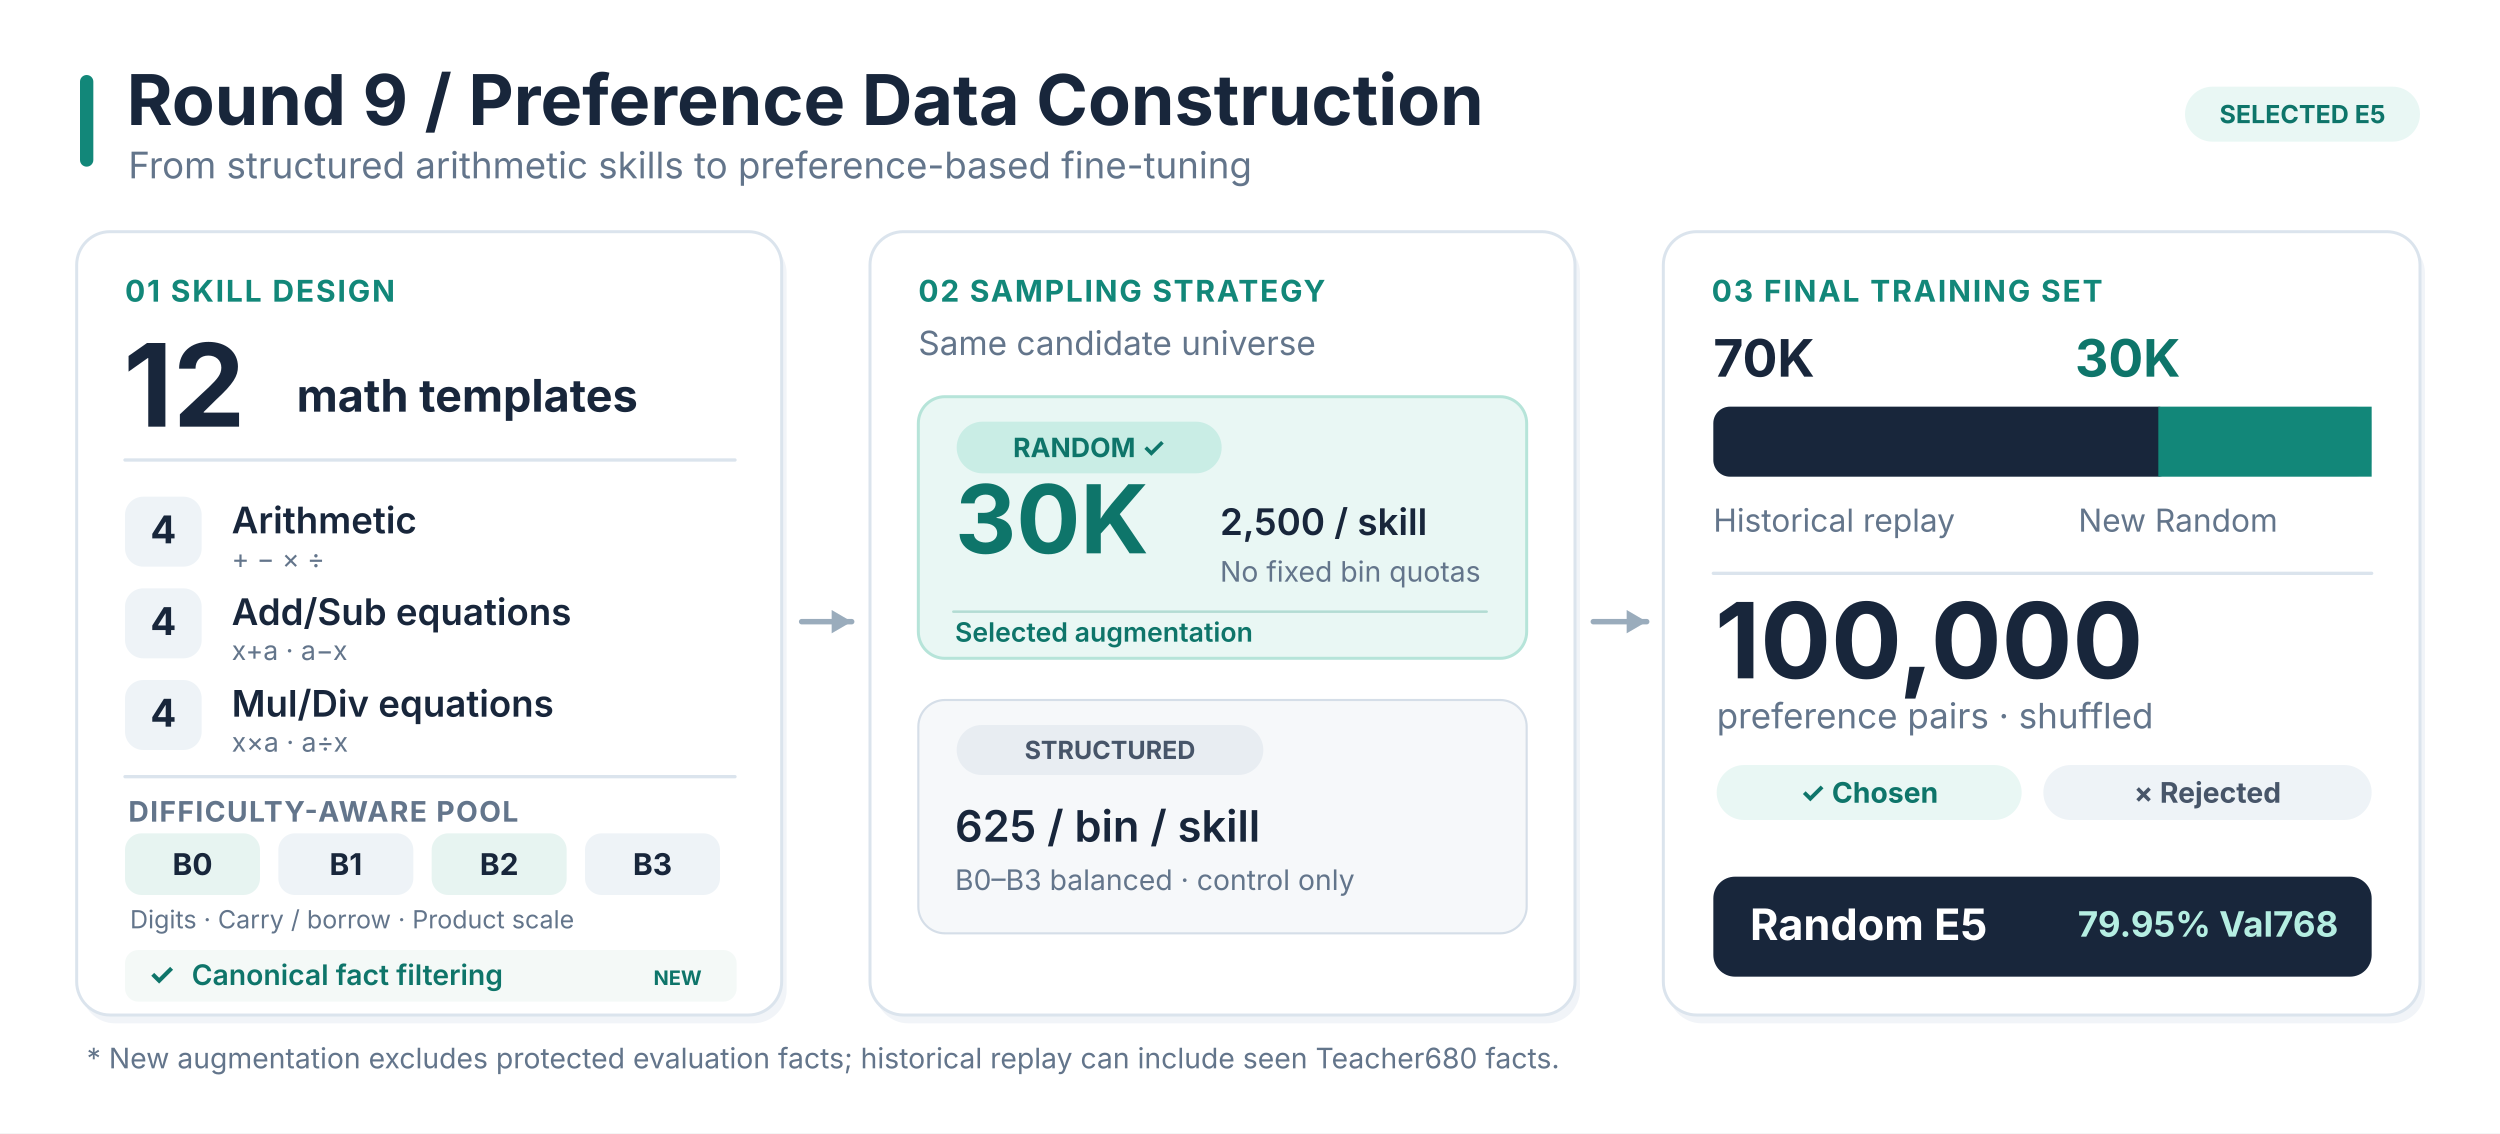
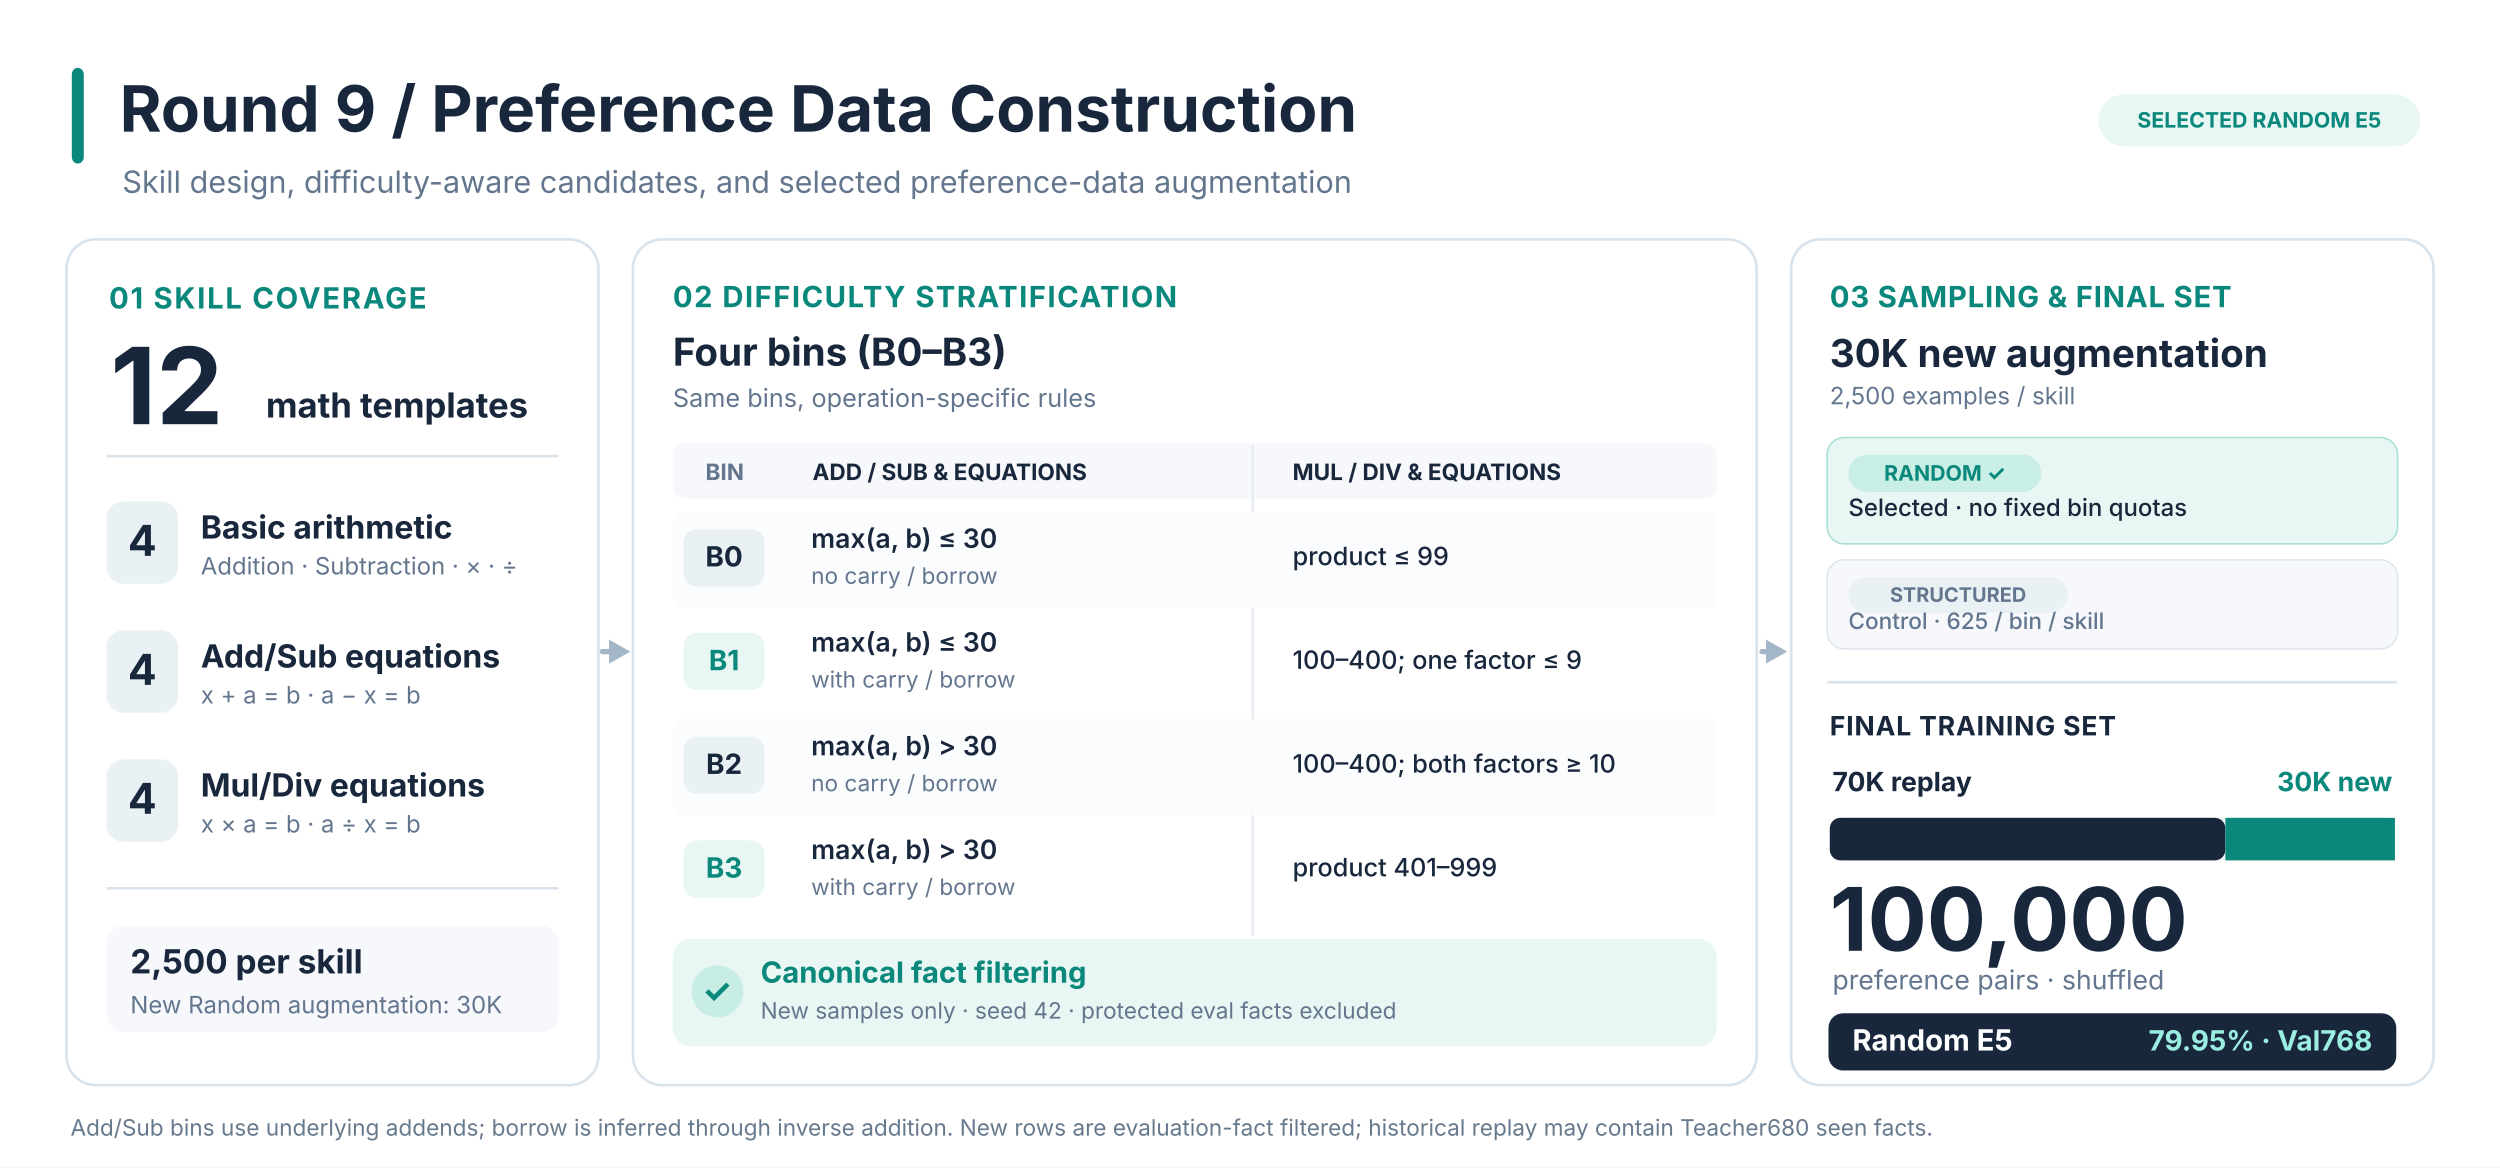
- <svg xmlns="http://www.w3.org/2000/svg" baseProfile="full" height="680" version="1.1" viewBox="0 0 1500 680" width="1500">
-   <defs />
-   <rect fill="#FFFFFF" height="680" rx="0" ry="0" stroke="none" stroke-width="1" width="1500" x="0" y="0" />
-   <rect fill="#128779" height="55" rx="4" ry="4" stroke="none" stroke-width="1" width="8" x="48" y="45" />
-   <text fill="#18263B" font-family="Inter, Arial, Helvetica, sans-serif" font-size="42" font-weight="700" x="76" y="75">Round 9  /  Preference Data Construction</text>
-   <text fill="#63758B" font-family="Inter, Arial, Helvetica, sans-serif" font-size="22" font-weight="400" x="77" y="107">From structured arithmetic skills to preference-based fine-tuning</text>
-   <rect fill="#E9F7F4" height="33" rx="16.5" ry="16.5" stroke="none" stroke-width="1" width="141" x="1311" y="52" />
-   <text fill="#0E756A" font-family="Inter, Arial, Helvetica, sans-serif" font-size="15" font-weight="700" text-anchor="middle" x="1381.5" y="73.9">SELECTED  E5</text>
-   <rect fill="#F1F4F8" height="470" rx="20" ry="20" stroke="none" stroke-width="1" width="423" x="49" y="144" />
-   <rect fill="#FFFFFF" height="470" rx="20" ry="20" stroke="#DBE4ED" stroke-width="1.8" width="423" x="46" y="139" />
-   <rect fill="#F1F4F8" height="470" rx="20" ry="20" stroke="none" stroke-width="1" width="423" x="525" y="144" />
-   <rect fill="#FFFFFF" height="470" rx="20" ry="20" stroke="#DBE4ED" stroke-width="1.8" width="423" x="522" y="139" />
-   <rect fill="#F1F4F8" height="470" rx="20" ry="20" stroke="none" stroke-width="1" width="454" x="1001" y="144" />
-   <rect fill="#FFFFFF" height="470" rx="20" ry="20" stroke="#DBE4ED" stroke-width="1.8" width="454" x="998" y="139" />
-   <line stroke="#9AACBC" stroke-linecap="round" stroke-width="3.3" x1="481" x2="511" y1="373" y2="373" />
-   <polygon fill="#9AACBC" points="511,373 499,366 499,380" />
-   <line stroke="#9AACBC" stroke-linecap="round" stroke-width="3.3" x1="956" x2="988" y1="373" y2="373" />
-   <polygon fill="#9AACBC" points="988,373 976,366 976,380" />
-   <text fill="#128779" font-family="Inter, Arial, Helvetica, sans-serif" font-size="18" font-weight="700" letter-spacing="1.1" x="75" y="181">01  SKILL DESIGN</text>
-   <text fill="#18263B" font-family="Inter, Arial, Helvetica, sans-serif" font-size="69" font-weight="700" x="74" y="256">12</text>
-   <text fill="#18263B" font-family="Inter, Arial, Helvetica, sans-serif" font-size="27" font-weight="700" x="178" y="247">math templates</text>
-   <line stroke="#DBE4ED" stroke-linecap="round" stroke-width="2" x1="75" x2="441" y1="276" y2="276" />
-   <rect fill="#EEF3F7" height="42" rx="11" ry="11" stroke="none" stroke-width="1" width="46" x="75" y="298" />
-   <text fill="#18263B" font-family="Inter, Arial, Helvetica, sans-serif" font-size="23" font-weight="700" text-anchor="middle" x="98" y="326">4</text>
-   <text fill="#18263B" font-family="Inter, Arial, Helvetica, sans-serif" font-size="22" font-weight="600" x="139" y="320">Arithmetic</text>
-   <text fill="#63758B" font-family="Inter, Arial, Helvetica, sans-serif" font-size="16" font-weight="400" x="139" y="341">+  −  ×  ÷</text>
-   <rect fill="#EEF3F7" height="42" rx="11" ry="11" stroke="none" stroke-width="1" width="46" x="75" y="353" />
-   <text fill="#18263B" font-family="Inter, Arial, Helvetica, sans-serif" font-size="23" font-weight="700" text-anchor="middle" x="98" y="381">4</text>
-   <text fill="#18263B" font-family="Inter, Arial, Helvetica, sans-serif" font-size="22" font-weight="600" x="139" y="375">Add/Sub equations</text>
-   <text fill="#63758B" font-family="Inter, Arial, Helvetica, sans-serif" font-size="16" font-weight="400" x="139" y="396">x+a · a−x</text>
-   <rect fill="#EEF3F7" height="42" rx="11" ry="11" stroke="none" stroke-width="1" width="46" x="75" y="408" />
-   <text fill="#18263B" font-family="Inter, Arial, Helvetica, sans-serif" font-size="23" font-weight="700" text-anchor="middle" x="98" y="436">4</text>
-   <text fill="#18263B" font-family="Inter, Arial, Helvetica, sans-serif" font-size="22" font-weight="600" x="139" y="430">Mul/Div equations</text>
-   <text fill="#63758B" font-family="Inter, Arial, Helvetica, sans-serif" font-size="16" font-weight="400" x="139" y="451">x×a · a÷x</text>
-   <line stroke="#DBE4ED" stroke-linecap="round" stroke-width="2" x1="75" x2="441" y1="466" y2="466" />
-   <text fill="#63758B" font-family="Inter, Arial, Helvetica, sans-serif" font-size="17" font-weight="700" letter-spacing=".8" x="77" y="493">DIFFICULTY-AWARE POOL</text>
-   <rect fill="#E7F4F1" height="37" rx="10" ry="10" stroke="none" stroke-width="1" width="81" x="75" y="500" />
-   <text fill="#18263B" font-family="Inter, Arial, Helvetica, sans-serif" font-size="18" font-weight="700" text-anchor="middle" x="115.5" y="525">B0</text>
-   <rect fill="#EEF3F7" height="37" rx="10" ry="10" stroke="none" stroke-width="1" width="81" x="167" y="500" />
-   <text fill="#18263B" font-family="Inter, Arial, Helvetica, sans-serif" font-size="18" font-weight="700" text-anchor="middle" x="207.5" y="525">B1</text>
-   <rect fill="#E7F4F1" height="37" rx="10" ry="10" stroke="none" stroke-width="1" width="81" x="259" y="500" />
-   <text fill="#18263B" font-family="Inter, Arial, Helvetica, sans-serif" font-size="18" font-weight="700" text-anchor="middle" x="299.5" y="525">B2</text>
-   <rect fill="#EEF3F7" height="37" rx="10" ry="10" stroke="none" stroke-width="1" width="81" x="351" y="500" />
-   <text fill="#18263B" font-family="Inter, Arial, Helvetica, sans-serif" font-size="18" font-weight="700" text-anchor="middle" x="391.5" y="525">B3</text>
-   <text fill="#63758B" font-family="Inter, Arial, Helvetica, sans-serif" font-size="15" font-weight="400" x="78" y="557">Digits  ·  Carry / borrow  ·  Product scale</text>
-   <rect fill="#F4F9F7" height="31" rx="8" ry="8" stroke="none" stroke-width="1" width="367" x="75" y="570" />
-   <text fill="#0E756A" font-family="Inter, Arial, Helvetica, sans-serif" font-size="18" font-weight="700" x="89" y="591">✓</text>
-   <text fill="#0E756A" font-family="Inter, Arial, Helvetica, sans-serif" font-size="17" font-weight="600" x="115" y="591">Canonical fact filtering</text>
-   <text fill="#0E756A" font-family="Inter, Arial, Helvetica, sans-serif" font-size="12" font-weight="700" text-anchor="end" x="421" y="591">NEW</text>
-   <text fill="#128779" font-family="Inter, Arial, Helvetica, sans-serif" font-size="18" font-weight="700" letter-spacing="1.05" x="551" y="181">02  SAMPLING STRATEGY</text>
-   <text fill="#63758B" font-family="Inter, Arial, Helvetica, sans-serif" font-size="20" font-weight="400" x="551" y="213">Same candidate universe</text>
-   <rect fill="#E9F7F4" height="157" rx="16" ry="16" stroke="#B6E4D9" stroke-width="1.8" width="365" x="551" y="238" />
-   <rect fill="#C9EDE5" height="31" rx="15.5" ry="15.5" stroke="none" stroke-width="1" width="159" x="574" y="253" />
-   <text fill="#0E756A" font-family="Inter, Arial, Helvetica, sans-serif" font-size="16" font-weight="700" text-anchor="middle" x="653.5" y="274.26">RANDOM  ✓</text>
-   <text fill="#0E756A" font-family="Inter, Arial, Helvetica, sans-serif" font-size="57" font-weight="700" x="573" y="332">30K</text>
-   <text fill="#18263B" font-family="Inter, Arial, Helvetica, sans-serif" font-size="22" font-weight="600" x="732" y="321">2,500 / skill</text>
-   <text fill="#63758B" font-family="Inter, Arial, Helvetica, sans-serif" font-size="17" font-weight="400" x="732" y="349">No fixed bin quotas</text>
-   <line stroke="#B3DCD3" stroke-linecap="round" stroke-width="1.5" x1="572" x2="892" y1="367" y2="367" />
-   <text fill="#0E756A" font-family="Inter, Arial, Helvetica, sans-serif" font-size="16" font-weight="600" x="573" y="385">Selected augmentation</text>
-   <rect fill="#F6F8FA" height="140" rx="16" ry="16" stroke="#D5DEE8" stroke-width="1.3" width="365" x="551" y="420" />
-   <rect fill="#E8EDF2" height="30" rx="15.0" ry="15.0" stroke="none" stroke-width="1" width="184" x="574" y="435" />
-   <text fill="#475569" font-family="Inter, Arial, Helvetica, sans-serif" font-size="15" font-weight="700" text-anchor="middle" x="666.0" y="455.4">STRUCTURED</text>
-   <text fill="#18263B" font-family="Inter, Arial, Helvetica, sans-serif" font-size="26" font-weight="600" x="573" y="505">625 / bin / skill</text>
-   <text fill="#63758B" font-family="Inter, Arial, Helvetica, sans-serif" font-size="17" font-weight="400" x="573" y="534">B0–B3 balanced · control only</text>
-   <text fill="#128779" font-family="Inter, Arial, Helvetica, sans-serif" font-size="18" font-weight="700" letter-spacing="1.1" x="1027" y="181">03  FINAL TRAINING SET</text>
-   <text fill="#18263B" font-family="Inter, Arial, Helvetica, sans-serif" font-size="31" font-weight="700" x="1028" y="226">70K</text>
-   <text fill="#0E756A" font-family="Inter, Arial, Helvetica, sans-serif" font-size="31" font-weight="700" x="1245" y="226">30K</text>
-   <rect fill="#E5ECEF" height="42" rx="10" ry="10" stroke="none" stroke-width="1" width="395" x="1028" y="244" />
-   <rect fill="#18263B" height="42" rx="10" ry="10" stroke="none" stroke-width="1" width="276.5" x="1028" y="244" />
-   <rect fill="#128779" height="42" rx="0" ry="0" stroke="none" stroke-width="1" width="128" x="1295" y="244" />
-   <text fill="#63758B" font-family="Inter, Arial, Helvetica, sans-serif" font-size="19" font-weight="400" x="1028" y="319">Historical replay</text>
-   <text fill="#63758B" font-family="Inter, Arial, Helvetica, sans-serif" font-size="19" font-weight="400" x="1247" y="319">New Random</text>
-   <line stroke="#DBE4ED" stroke-linecap="round" stroke-width="2" x1="1028" x2="1423" y1="344" y2="344" />
-   <text fill="#18263B" font-family="Inter, Arial, Helvetica, sans-serif" font-size="63" font-weight="700" x="1029" y="407">100,000</text>
-   <text fill="#63758B" font-family="Inter, Arial, Helvetica, sans-serif" font-size="21" font-weight="400" x="1030" y="437">preference pairs  ·  shuffled</text>
-   <rect fill="#E9F7F4" height="33" rx="16.5" ry="16.5" stroke="none" stroke-width="1" width="183" x="1030" y="459" />
-   <text fill="#0E756A" font-family="Inter, Arial, Helvetica, sans-serif" font-size="17" font-weight="700" text-anchor="middle" x="1121.5" y="481.62">✓  Chosen</text>
-   <rect fill="#EEF3F7" height="33" rx="16.5" ry="16.5" stroke="none" stroke-width="1" width="197" x="1226" y="459" />
-   <text fill="#475569" font-family="Inter, Arial, Helvetica, sans-serif" font-size="17" font-weight="700" text-anchor="middle" x="1324.5" y="481.62">×  Rejected</text>
-   <rect fill="#18263B" height="60" rx="13" ry="13" stroke="none" stroke-width="1" width="395" x="1028" y="526" />
-   <text fill="#FFFFFF" font-family="Inter, Arial, Helvetica, sans-serif" font-size="26" font-weight="700" x="1050" y="564">Random E5</text>
-   <text fill="#B5EEE2" font-family="Inter, Arial, Helvetica, sans-serif" font-size="21" font-weight="700" text-anchor="end" x="1403" y="562">79.95%  Val768</text>
-   <text fill="#63758B" font-family="Inter, Arial, Helvetica, sans-serif" font-size="17" font-weight="400" x="52" y="641">* New augmentation excludes protected evaluation facts; historical replay can include seen Teacher680 facts.</text>
+ <svg xmlns="http://www.w3.org/2000/svg" width="1880" height="878" viewBox="0 0 1880 878" role="img" aria-label="Round 9 preference data construction: 12 math task families, detailed B0 through B3 operation-dependent strata, canonical fact filtering, selected random augmentation and final replay mix">
+   <rect x="0" y="0" width="1880" height="878" rx="0" fill="#FFFFFF" />
+   <rect x="54" y="51" width="9" height="72" rx="5" fill="#0A887C" />
+   <text x="90" y="99" font-family="Inter, Segoe UI, Arial, sans-serif" font-size="48" fill="#19273D" font-weight="700">Round 9 / Preference Data Construction</text>
+   <text x="92" y="145" font-family="Inter, Segoe UI, Arial, sans-serif" font-size="23" fill="#63768E" font-weight="400">Skill design, difficulty-aware candidates, and selected preference-data augmentation</text>
+   <rect x="1578" y="71" width="242" height="39" rx="19.5" fill="#E8F7F3" />
+   <text x="1699" y="95.94" font-family="Inter, Segoe UI, Arial, sans-serif" font-size="16" fill="#0A887C" font-weight="700" text-anchor="middle">SELECTED RANDOM E5</text>
+   <rect x="50" y="180" width="400" height="636" rx="22" fill="#FFFFFF" stroke="#D9E3EC" stroke-width="2" />
+   <rect x="476" y="180" width="845" height="636" rx="22" fill="#FFFFFF" stroke="#D9E3EC" stroke-width="2" />
+   <rect x="1347" y="180" width="483" height="636" rx="22" fill="#FFFFFF" stroke="#D9E3EC" stroke-width="2" />
+   <line x1="453" y1="490" x2="462" y2="490" stroke="#A4B7C8" stroke-width="4" stroke-linecap="round" />
+   <polygon points="458,481 474,490 458,499" fill="#A4B7C8" />
+   <line x1="1325" y1="490" x2="1332" y2="490" stroke="#A4B7C8" stroke-width="4" stroke-linecap="round" />
+   <polygon points="1328,481 1344,490 1328,499" fill="#A4B7C8" />
+   <text x="82" y="232" font-family="Inter, Segoe UI, Arial, sans-serif" font-size="22" fill="#0A887C" font-weight="700" letter-spacing="1.3">01   SKILL COVERAGE</text>
+   <text x="83" y="319" font-family="Inter, Segoe UI, Arial, sans-serif" font-size="80" fill="#19273D" font-weight="700">12</text>
+   <text x="200" y="314" font-family="Inter, Segoe UI, Arial, sans-serif" font-size="26" fill="#19273D" font-weight="700">math templates</text>
+   <line x1="81" y1="343" x2="419" y2="343" stroke="#D9E3EC" stroke-width="2" stroke-linecap="round" />
+   <rect x="80" y="377" width="54" height="62" rx="13" fill="#EAF1F5" />
+   <text x="107" y="418" font-family="Inter, Segoe UI, Arial, sans-serif" font-size="32" fill="#19273D" font-weight="700" text-anchor="middle">4</text>
+   <text x="151" y="405" font-family="Inter, Segoe UI, Arial, sans-serif" font-size="24" fill="#19273D" font-weight="700">Basic arithmetic</text>
+   <text x="151" y="432" font-family="Inter, Segoe UI, Arial, sans-serif" font-size="18" fill="#63768E" font-weight="400">Addition · Subtraction · × · ÷</text>
+   <rect x="80" y="474" width="54" height="62" rx="13" fill="#EAF1F5" />
+   <text x="107" y="515" font-family="Inter, Segoe UI, Arial, sans-serif" font-size="32" fill="#19273D" font-weight="700" text-anchor="middle">4</text>
+   <text x="151" y="502" font-family="Inter, Segoe UI, Arial, sans-serif" font-size="24" fill="#19273D" font-weight="700">Add/Sub equations</text>
+   <text x="151" y="529" font-family="Inter, Segoe UI, Arial, sans-serif" font-size="18" fill="#63768E" font-weight="400">x + a = b     ·     a − x = b</text>
+   <rect x="80" y="571" width="54" height="62" rx="13" fill="#EAF1F5" />
+   <text x="107" y="612" font-family="Inter, Segoe UI, Arial, sans-serif" font-size="32" fill="#19273D" font-weight="700" text-anchor="middle">4</text>
+   <text x="151" y="599" font-family="Inter, Segoe UI, Arial, sans-serif" font-size="24" fill="#19273D" font-weight="700">Mul/Div equations</text>
+   <text x="151" y="626" font-family="Inter, Segoe UI, Arial, sans-serif" font-size="18" fill="#63768E" font-weight="400">x × a = b     ·     a ÷ x = b</text>
+   <line x1="81" y1="668" x2="419" y2="668" stroke="#D9E3EC" stroke-width="2" stroke-linecap="round" />
+   <rect x="80" y="696" width="340" height="80" rx="13" fill="#F6F8FB" />
+   <text x="98" y="732" font-family="Inter, Segoe UI, Arial, sans-serif" font-size="25" fill="#19273D" font-weight="700">2,500 per skill</text>
+   <text x="98" y="762" font-family="Inter, Segoe UI, Arial, sans-serif" font-size="18" fill="#63768E" font-weight="400">New Random augmentation: 30K</text>
+   <text x="506" y="231" font-family="Inter, Segoe UI, Arial, sans-serif" font-size="22" fill="#0A887C" font-weight="700" letter-spacing="1.1">02   DIFFICULTY STRATIFICATION</text>
+   <text x="506" y="275" font-family="Inter, Segoe UI, Arial, sans-serif" font-size="29" fill="#19273D" font-weight="700">Four bins (B0–B3)</text>
+   <text x="506" y="306" font-family="Inter, Segoe UI, Arial, sans-serif" font-size="19" fill="#63768E" font-weight="400">Same bins, operation-specific rules</text>
+   <rect x="506" y="333" width="785" height="42" rx="9" fill="#F6F8FB" />
+   <text x="545" y="361" font-family="Inter, Segoe UI, Arial, sans-serif" font-size="17" fill="#63768E" font-weight="700" text-anchor="middle">BIN</text>
+   <text x="611" y="361" font-family="Inter, Segoe UI, Arial, sans-serif" font-size="17" fill="#19273D" font-weight="700">ADD / SUB  &amp;  EQUATIONS</text>
+   <text x="972" y="361" font-family="Inter, Segoe UI, Arial, sans-serif" font-size="17" fill="#19273D" font-weight="700">MUL / DIV  &amp;  EQUATIONS</text>
+   <line x1="942" y1="335" x2="942" y2="703" stroke="#E7EDF2" stroke-width="2" stroke-linecap="round" />
+   <rect x="506" y="385" width="785" height="72" rx="7" fill="#FBFCFD" />
+   <rect x="514" y="398" width="61" height="43" rx="10" fill="#EAF1F5" />
+   <text x="544.5" y="426" font-family="Inter, Segoe UI, Arial, sans-serif" font-size="21" fill="#19273D" font-weight="700" text-anchor="middle">B0</text>
+   <text x="610" y="412" font-family="Inter, Segoe UI, Arial, sans-serif" font-size="20" fill="#19273D" font-weight="600">max(a, b) ≤ 30</text>
+   <text x="610" y="439" font-family="Inter, Segoe UI, Arial, sans-serif" font-size="17" fill="#63768E" font-weight="400">no carry / borrow</text>
+   <text x="972" y="425" font-family="Inter, Segoe UI, Arial, sans-serif" font-size="19" fill="#19273D" font-weight="500">product ≤ 99</text>
+   <rect x="514" y="476" width="61" height="43" rx="10" fill="#E8F7F3" />
+   <text x="544.5" y="504" font-family="Inter, Segoe UI, Arial, sans-serif" font-size="21" fill="#0A887C" font-weight="700" text-anchor="middle">B1</text>
+   <text x="610" y="490" font-family="Inter, Segoe UI, Arial, sans-serif" font-size="20" fill="#19273D" font-weight="600">max(a, b) ≤ 30</text>
+   <text x="610" y="517" font-family="Inter, Segoe UI, Arial, sans-serif" font-size="17" fill="#63768E" font-weight="400">with carry / borrow</text>
+   <text x="972" y="503" font-family="Inter, Segoe UI, Arial, sans-serif" font-size="19" fill="#19273D" font-weight="500">100–400; one factor ≤ 9</text>
+   <rect x="506" y="541" width="785" height="72" rx="7" fill="#FBFCFD" />
+   <rect x="514" y="554" width="61" height="43" rx="10" fill="#EAF1F5" />
+   <text x="544.5" y="582" font-family="Inter, Segoe UI, Arial, sans-serif" font-size="21" fill="#19273D" font-weight="700" text-anchor="middle">B2</text>
+   <text x="610" y="568" font-family="Inter, Segoe UI, Arial, sans-serif" font-size="20" fill="#19273D" font-weight="600">max(a, b) &gt; 30</text>
+   <text x="610" y="595" font-family="Inter, Segoe UI, Arial, sans-serif" font-size="17" fill="#63768E" font-weight="400">no carry / borrow</text>
+   <text x="972" y="581" font-family="Inter, Segoe UI, Arial, sans-serif" font-size="19" fill="#19273D" font-weight="500">100–400; both factors ≥ 10</text>
+   <rect x="514" y="632" width="61" height="43" rx="10" fill="#E8F7F3" />
+   <text x="544.5" y="660" font-family="Inter, Segoe UI, Arial, sans-serif" font-size="21" fill="#0A887C" font-weight="700" text-anchor="middle">B3</text>
+   <text x="610" y="646" font-family="Inter, Segoe UI, Arial, sans-serif" font-size="20" fill="#19273D" font-weight="600">max(a, b) &gt; 30</text>
+   <text x="610" y="673" font-family="Inter, Segoe UI, Arial, sans-serif" font-size="17" fill="#63768E" font-weight="400">with carry / borrow</text>
+   <text x="972" y="659" font-family="Inter, Segoe UI, Arial, sans-serif" font-size="19" fill="#19273D" font-weight="500">product 401–999</text>
+   <rect x="506" y="706" width="785" height="81" rx="14" fill="#E8F7F3" />
+   <rect x="520" y="726" width="39" height="39" rx="20" fill="#C7EDE5" />
+   <text x="539" y="754" font-family="Inter, Segoe UI, Arial, sans-serif" font-size="25" fill="#0A887C" font-weight="700" text-anchor="middle">✓</text>
+   <text x="572" y="739" font-family="Inter, Segoe UI, Arial, sans-serif" font-size="22" fill="#0A887C" font-weight="700">Canonical fact filtering</text>
+   <text x="572" y="766" font-family="Inter, Segoe UI, Arial, sans-serif" font-size="17" fill="#63768E" font-weight="400">New samples only · seed 42 · protected eval facts excluded</text>
+   <text x="1376" y="231" font-family="Inter, Segoe UI, Arial, sans-serif" font-size="22" fill="#0A887C" font-weight="700" letter-spacing="0.6">03   SAMPLING &amp; FINAL SET</text>
+   <text x="1376" y="276" font-family="Inter, Segoe UI, Arial, sans-serif" font-size="29" fill="#19273D" font-weight="700">30K new augmentation</text>
+   <text x="1376" y="304" font-family="Inter, Segoe UI, Arial, sans-serif" font-size="18" fill="#63768E" font-weight="400">2,500 examples / skill</text>
+   <rect x="1374" y="329" width="429" height="80" rx="13" fill="#E8F7F3" stroke="#A8DFD4" stroke-width="1.2" />
+   <rect x="1390" y="342" width="145" height="28" rx="14" fill="#C9EEE5" />
+   <text x="1462.5" y="361.44" font-family="Inter, Segoe UI, Arial, sans-serif" font-size="16" fill="#0A887C" font-weight="700" text-anchor="middle">RANDOM  ✓</text>
+   <text x="1390" y="388" font-family="Inter, Segoe UI, Arial, sans-serif" font-size="18" fill="#19273D" font-weight="500">Selected · no fixed bin quotas</text>
+   <rect x="1374" y="421" width="429" height="67" rx="13" fill="#F6F8FB" stroke="#D9E3EC" stroke-width="1" />
+   <rect x="1390" y="434" width="165" height="27" rx="13.5" fill="#EAF1F5" />
+   <text x="1472.5" y="452.6" font-family="Inter, Segoe UI, Arial, sans-serif" font-size="15" fill="#63768E" font-weight="700" text-anchor="middle">STRUCTURED</text>
+   <text x="1390" y="473" font-family="Inter, Segoe UI, Arial, sans-serif" font-size="17" fill="#63768E" font-weight="500">Control · 625 / bin / skill</text>
+   <line x1="1375" y1="513" x2="1802" y2="513" stroke="#D9E3EC" stroke-width="2" stroke-linecap="round" />
+   <text x="1376" y="553" font-family="Inter, Segoe UI, Arial, sans-serif" font-size="20" fill="#19273D" font-weight="700" letter-spacing="0.6">FINAL TRAINING SET</text>
+   <text x="1378" y="595" font-family="Inter, Segoe UI, Arial, sans-serif" font-size="20" fill="#19273D" font-weight="700">70K replay</text>
+   <text x="1799" y="595" font-family="Inter, Segoe UI, Arial, sans-serif" font-size="20" fill="#0A887C" font-weight="700" text-anchor="end">30K new</text>
+   <rect x="1376" y="615" width="425" height="32" rx="9" fill="#EDF2F6" />
+   <rect x="1376" y="615" width="297.5" height="32" rx="8" fill="#19273D" />
+   <rect x="1673.5" y="615" width="127.5" height="32" rx="0" fill="#0A887C" />
+   <text x="1376" y="715" font-family="Inter, Segoe UI, Arial, sans-serif" font-size="66" fill="#19273D" font-weight="700">100,000</text>
+   <text x="1378" y="744" font-family="Inter, Segoe UI, Arial, sans-serif" font-size="20" fill="#63768E" font-weight="400">preference pairs · shuffled</text>
+   <rect x="1375" y="762" width="427" height="43" rx="11" fill="#19273D" />
+   <text x="1393" y="790" font-family="Inter, Segoe UI, Arial, sans-serif" font-size="22" fill="#FFFFFF" font-weight="700">Random E5</text>
+   <text x="1784" y="790" font-family="Inter, Segoe UI, Arial, sans-serif" font-size="21" fill="#9CEDE1" font-weight="700" text-anchor="end">79.95% · Val768</text>
+   <text x="53" y="854" font-family="Inter, Segoe UI, Arial, sans-serif" font-size="17" fill="#67798C" font-weight="400">Add/Sub bins use underlying addends; borrow is inferred through inverse addition. New rows are evaluation-fact filtered; historical replay may contain Teacher680 seen facts.</text>
</svg>
